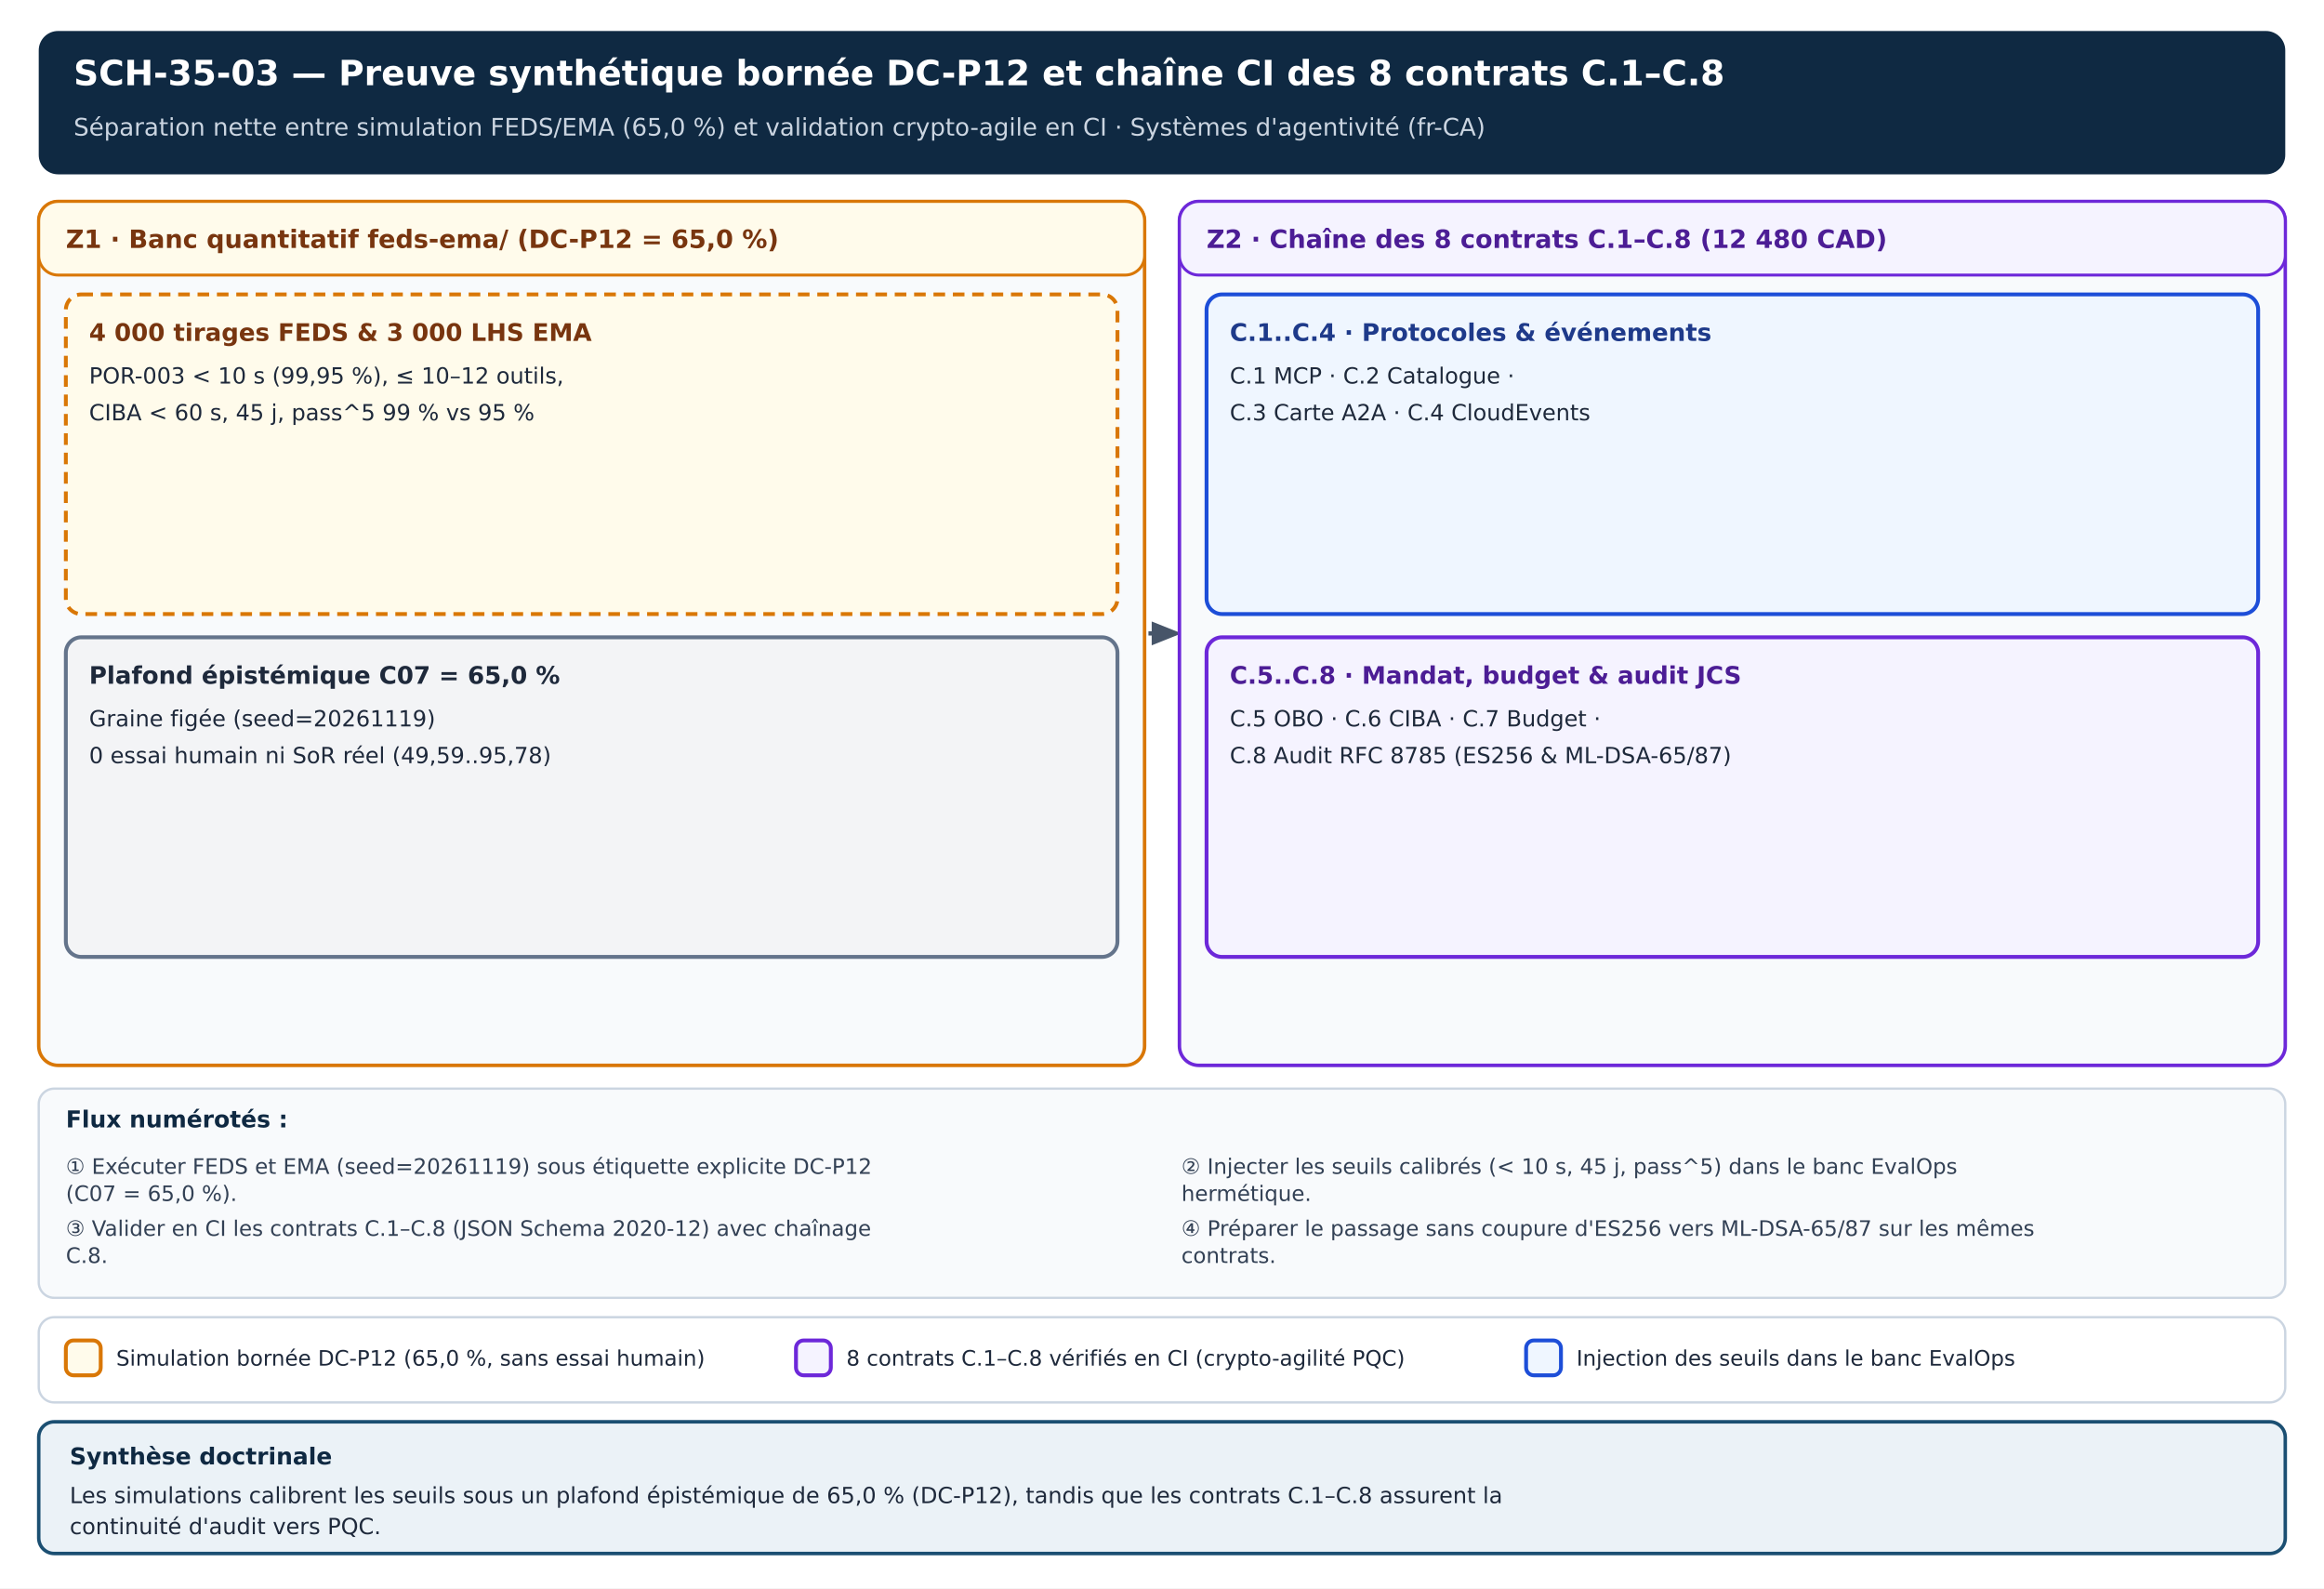
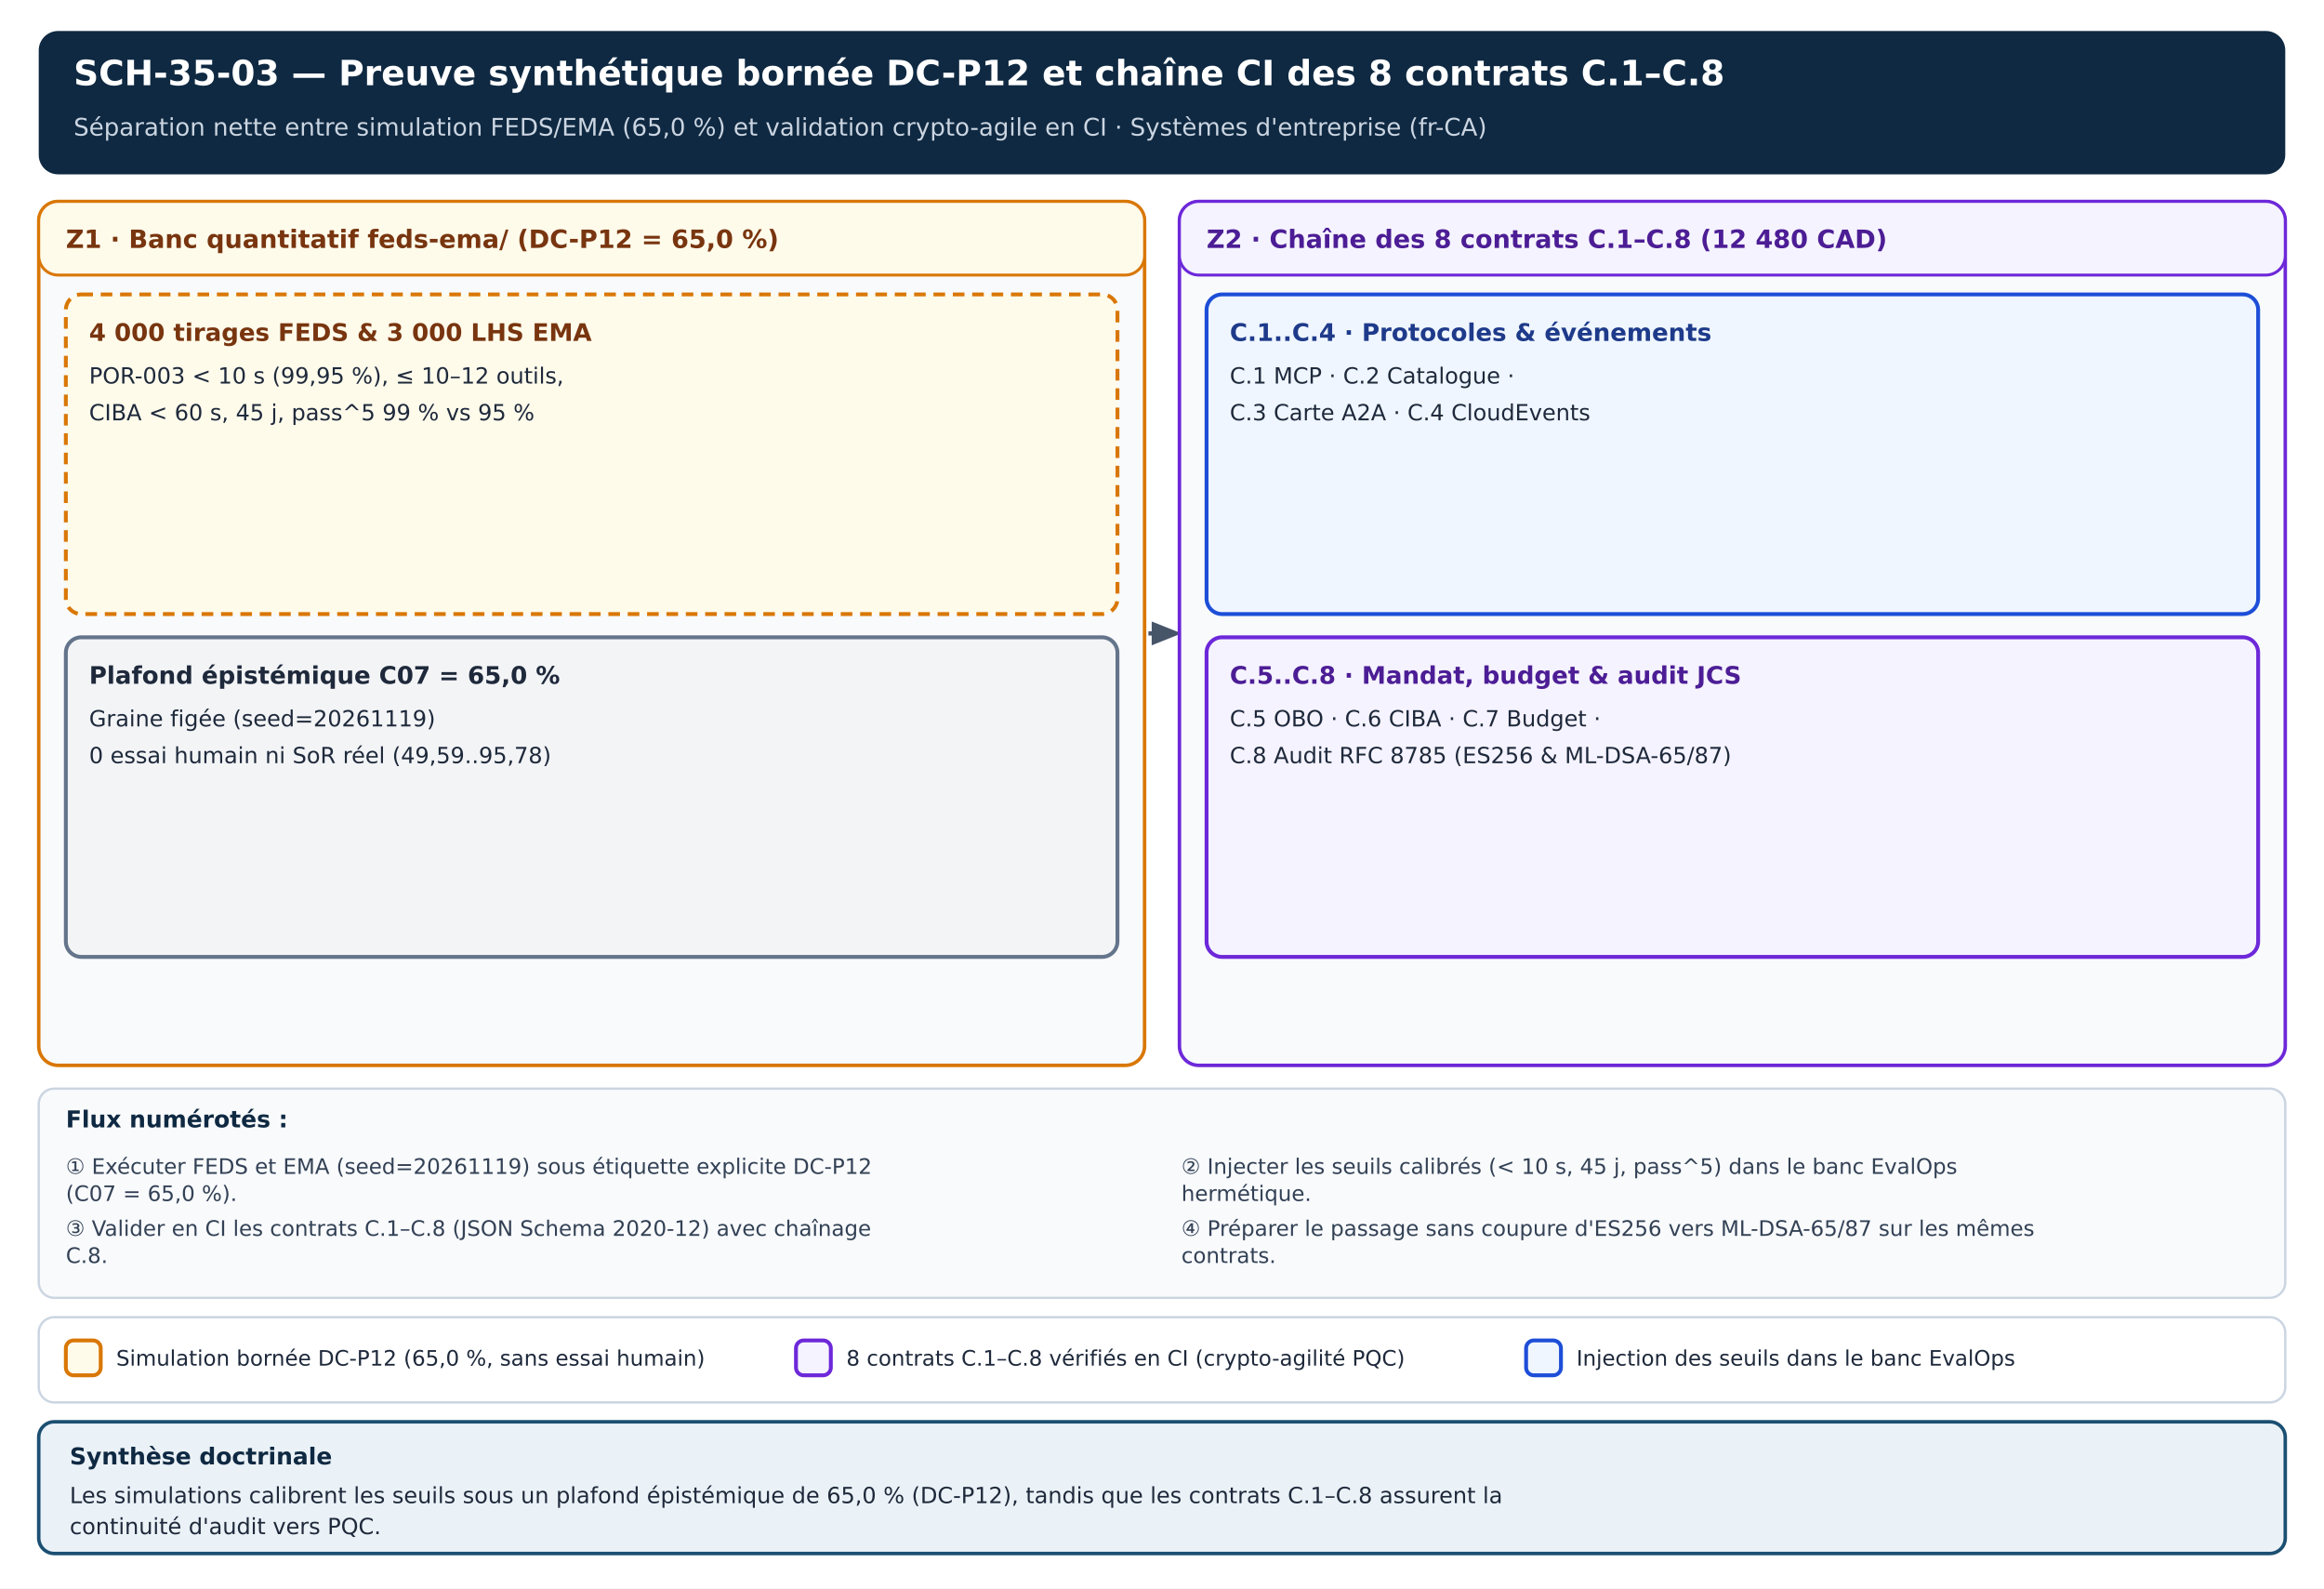
<svg xmlns="http://www.w3.org/2000/svg" viewBox="0 0 1200 820" width="1200" height="820">
  <defs>
    <marker id="arrow" viewBox="0 0 10 10" refX="8" refY="5" markerWidth="7" markerHeight="7" orient="auto-start-reverse">
      <path d="M 0 1 L 10 5 L 0 9 z" fill="#475569" />
    </marker>
  </defs>
  <rect id="bg-canvas" x="0" y="0" width="1200" height="820" fill="#FFFFFF" />
  <g id="header-bar">
    <rect x="20" y="16" width="1160" height="74" rx="10" fill="#0F2942" />
    <text x="38" y="44" font-family="DejaVu Sans, Arial, sans-serif" font-size="18" font-weight="bold" fill="#FFFFFF">SCH-35-03 — Preuve synthétique bornée DC-P12 et chaîne CI des 8 contrats C.1–C.8</text>
-     <text x="38" y="70" font-family="DejaVu Sans, Arial, sans-serif" font-size="12.5" fill="#CBD5E1">Séparation nette entre simulation FEDS/EMA (65,0 %) et validation crypto-agile en CI · Systèmes d'agentivité (fr-CA)</text>
+     <text x="38" y="70" font-family="DejaVu Sans, Arial, sans-serif" font-size="12.5" fill="#CBD5E1">Séparation nette entre simulation FEDS/EMA (65,0 %) et validation crypto-agile en CI · Systèmes d'entreprise (fr-CA)</text>
  </g>
  <g id="zone-Z1">
    <rect x="20" y="104" width="571" height="446" rx="10" fill="#F8FAFC" stroke="#D97706" stroke-width="1.8" />
    <rect x="20" y="104" width="571" height="38" rx="10" fill="#FFFBEB" stroke="#D97706" stroke-width="1.5" />
    <text x="34" y="128" font-family="DejaVu Sans, Arial, sans-serif" font-size="13" font-weight="bold" fill="#78350F">Z1 · Banc quantitatif feds-ema/ (DC-P12 = 65,0 %)</text>
    <line x1="593" y1="327" x2="607" y2="327" stroke="#475569" stroke-width="2.2" marker-end="url(#arrow)" />
    <g id="node-1" class="node" data-node="true">
      <rect x="34" y="152" width="543" height="165" rx="8" fill="#FFFBEB" stroke="#D97706" stroke-width="2" stroke-dasharray="6,4" />
      <text x="46" y="176" font-family="DejaVu Sans, Arial, sans-serif" font-size="12.5" font-weight="bold" fill="#78350F">4 000 tirages FEDS &amp; 3 000 LHS EMA</text>
      <text x="46" y="198" font-family="DejaVu Sans, Arial, sans-serif" font-size="11.5" fill="#1E293B">POR-003 &lt; 10 s (99,95 %), ≤ 10–12 outils,</text>
      <text x="46" y="217" font-family="DejaVu Sans, Arial, sans-serif" font-size="11.5" fill="#1E293B">CIBA &lt; 60 s, 45 j, pass^5 99 % vs 95 %</text>
    </g>
    <g id="node-2" class="node" data-node="true">
      <rect x="34" y="329" width="543" height="165" rx="8" fill="#F3F4F6" stroke="#64748B" stroke-width="2" />
      <text x="46" y="353" font-family="DejaVu Sans, Arial, sans-serif" font-size="12.5" font-weight="bold" fill="#1E293B">Plafond épistémique C07 = 65,0 %</text>
      <text x="46" y="375" font-family="DejaVu Sans, Arial, sans-serif" font-size="11.5" fill="#1E293B">Graine figée (seed=20261119)</text>
      <text x="46" y="394" font-family="DejaVu Sans, Arial, sans-serif" font-size="11.5" fill="#1E293B">0 essai humain ni SoR réel (49,59..95,78)</text>
    </g>
  </g>
  <g id="zone-Z2">
    <rect x="609" y="104" width="571" height="446" rx="10" fill="#F8FAFC" stroke="#6D28D9" stroke-width="1.8" />
    <rect x="609" y="104" width="571" height="38" rx="10" fill="#F5F3FF" stroke="#6D28D9" stroke-width="1.5" />
    <text x="623" y="128" font-family="DejaVu Sans, Arial, sans-serif" font-size="13" font-weight="bold" fill="#4C1D95">Z2 · Chaîne des 8 contrats C.1–C.8 (12 480 CAD)</text>
    <g id="node-3" class="node" data-node="true">
      <rect x="623" y="152" width="543" height="165" rx="8" fill="#EFF6FF" stroke="#1D4ED8" stroke-width="2" />
      <text x="635" y="176" font-family="DejaVu Sans, Arial, sans-serif" font-size="12.5" font-weight="bold" fill="#1E3A8A">C.1..C.4 · Protocoles &amp; événements</text>
      <text x="635" y="198" font-family="DejaVu Sans, Arial, sans-serif" font-size="11.5" fill="#1E293B">C.1 MCP · C.2 Catalogue ·</text>
      <text x="635" y="217" font-family="DejaVu Sans, Arial, sans-serif" font-size="11.5" fill="#1E293B">C.3 Carte A2A · C.4 CloudEvents</text>
    </g>
    <g id="node-4" class="node" data-node="true">
      <rect x="623" y="329" width="543" height="165" rx="8" fill="#F5F3FF" stroke="#6D28D9" stroke-width="2" />
      <text x="635" y="353" font-family="DejaVu Sans, Arial, sans-serif" font-size="12.5" font-weight="bold" fill="#4C1D95">C.5..C.8 · Mandat, budget &amp; audit JCS</text>
      <text x="635" y="375" font-family="DejaVu Sans, Arial, sans-serif" font-size="11.5" fill="#1E293B">C.5 OBO · C.6 CIBA · C.7 Budget ·</text>
      <text x="635" y="394" font-family="DejaVu Sans, Arial, sans-serif" font-size="11.5" fill="#1E293B">C.8 Audit RFC 8785 (ES256 &amp; ML-DSA-65/87)</text>
    </g>
  </g>
  <g id="flows-bar">
    <rect x="20" y="562" width="1160" height="108" rx="8" fill="#F8FAFC" stroke="#CBD5E1" stroke-width="1.2" />
    <text x="34" y="582" font-family="DejaVu Sans, Arial, sans-serif" font-size="12" font-weight="bold" fill="#0F2942">Flux numérotés :</text>
    <text x="34" y="606" font-family="DejaVu Sans, Arial, sans-serif" font-size="11" fill="#334155">① Exécuter FEDS et EMA (seed=20261119) sous étiquette explicite DC-P12</text>
    <text x="34" y="620" font-family="DejaVu Sans, Arial, sans-serif" font-size="11" fill="#334155">(C07 = 65,0 %).</text>
    <text x="610" y="606" font-family="DejaVu Sans, Arial, sans-serif" font-size="11" fill="#334155">② Injecter les seuils calibrés (&lt; 10 s, 45 j, pass^5) dans le banc EvalOps</text>
    <text x="610" y="620" font-family="DejaVu Sans, Arial, sans-serif" font-size="11" fill="#334155">hermétique.</text>
    <text x="34" y="638" font-family="DejaVu Sans, Arial, sans-serif" font-size="11" fill="#334155">③ Valider en CI les contrats C.1–C.8 (JSON Schema 2020-12) avec chaînage</text>
    <text x="34" y="652" font-family="DejaVu Sans, Arial, sans-serif" font-size="11" fill="#334155">C.8.</text>
    <text x="610" y="638" font-family="DejaVu Sans, Arial, sans-serif" font-size="11" fill="#334155">④ Préparer le passage sans coupure d'ES256 vers ML-DSA-65/87 sur les mêmes</text>
    <text x="610" y="652" font-family="DejaVu Sans, Arial, sans-serif" font-size="11" fill="#334155">contrats.</text>
  </g>
  <g id="legend-bar">
    <rect x="20" y="680" width="1160" height="44" rx="8" fill="#FFFFFF" stroke="#CBD5E1" stroke-width="1.2" />
    <rect x="34" y="692" width="18" height="18" rx="4" fill="#FFFBEB" stroke="#D97706" stroke-width="2" />
    <text x="60" y="705" font-family="DejaVu Sans, Arial, sans-serif" font-size="11" fill="#1E293B">Simulation bornée DC-P12 (65,0 %, sans essai humain)</text>
    <rect x="411" y="692" width="18" height="18" rx="4" fill="#F5F3FF" stroke="#6D28D9" stroke-width="2" />
    <text x="437" y="705" font-family="DejaVu Sans, Arial, sans-serif" font-size="11" fill="#1E293B">8 contrats C.1–C.8 vérifiés en CI (crypto-agilité PQC)</text>
    <rect x="788" y="692" width="18" height="18" rx="4" fill="#EFF6FF" stroke="#1D4ED8" stroke-width="2" />
    <text x="814" y="705" font-family="DejaVu Sans, Arial, sans-serif" font-size="11" fill="#1E293B">Injection des seuils dans le banc EvalOps</text>
  </g>
  <g id="takeaway-box">
    <rect x="20" y="734" width="1160" height="68" rx="8" fill="#EBF2F7" stroke="#1B4F72" stroke-width="1.8" />
    <text x="36" y="756" font-family="DejaVu Sans, Arial, sans-serif" font-size="12" font-weight="bold" fill="#0F2942">Synthèse doctrinale</text>
    <text x="36" y="776" font-family="DejaVu Sans, Arial, sans-serif" font-size="11.5" fill="#1E293B">Les simulations calibrent les seuils sous un plafond épistémique de 65,0 % (DC-P12), tandis que les contrats C.1–C.8 assurent la</text>
    <text x="36" y="792" font-family="DejaVu Sans, Arial, sans-serif" font-size="11.5" fill="#1E293B">continuité d'audit vers PQC.</text>
  </g>
</svg>
